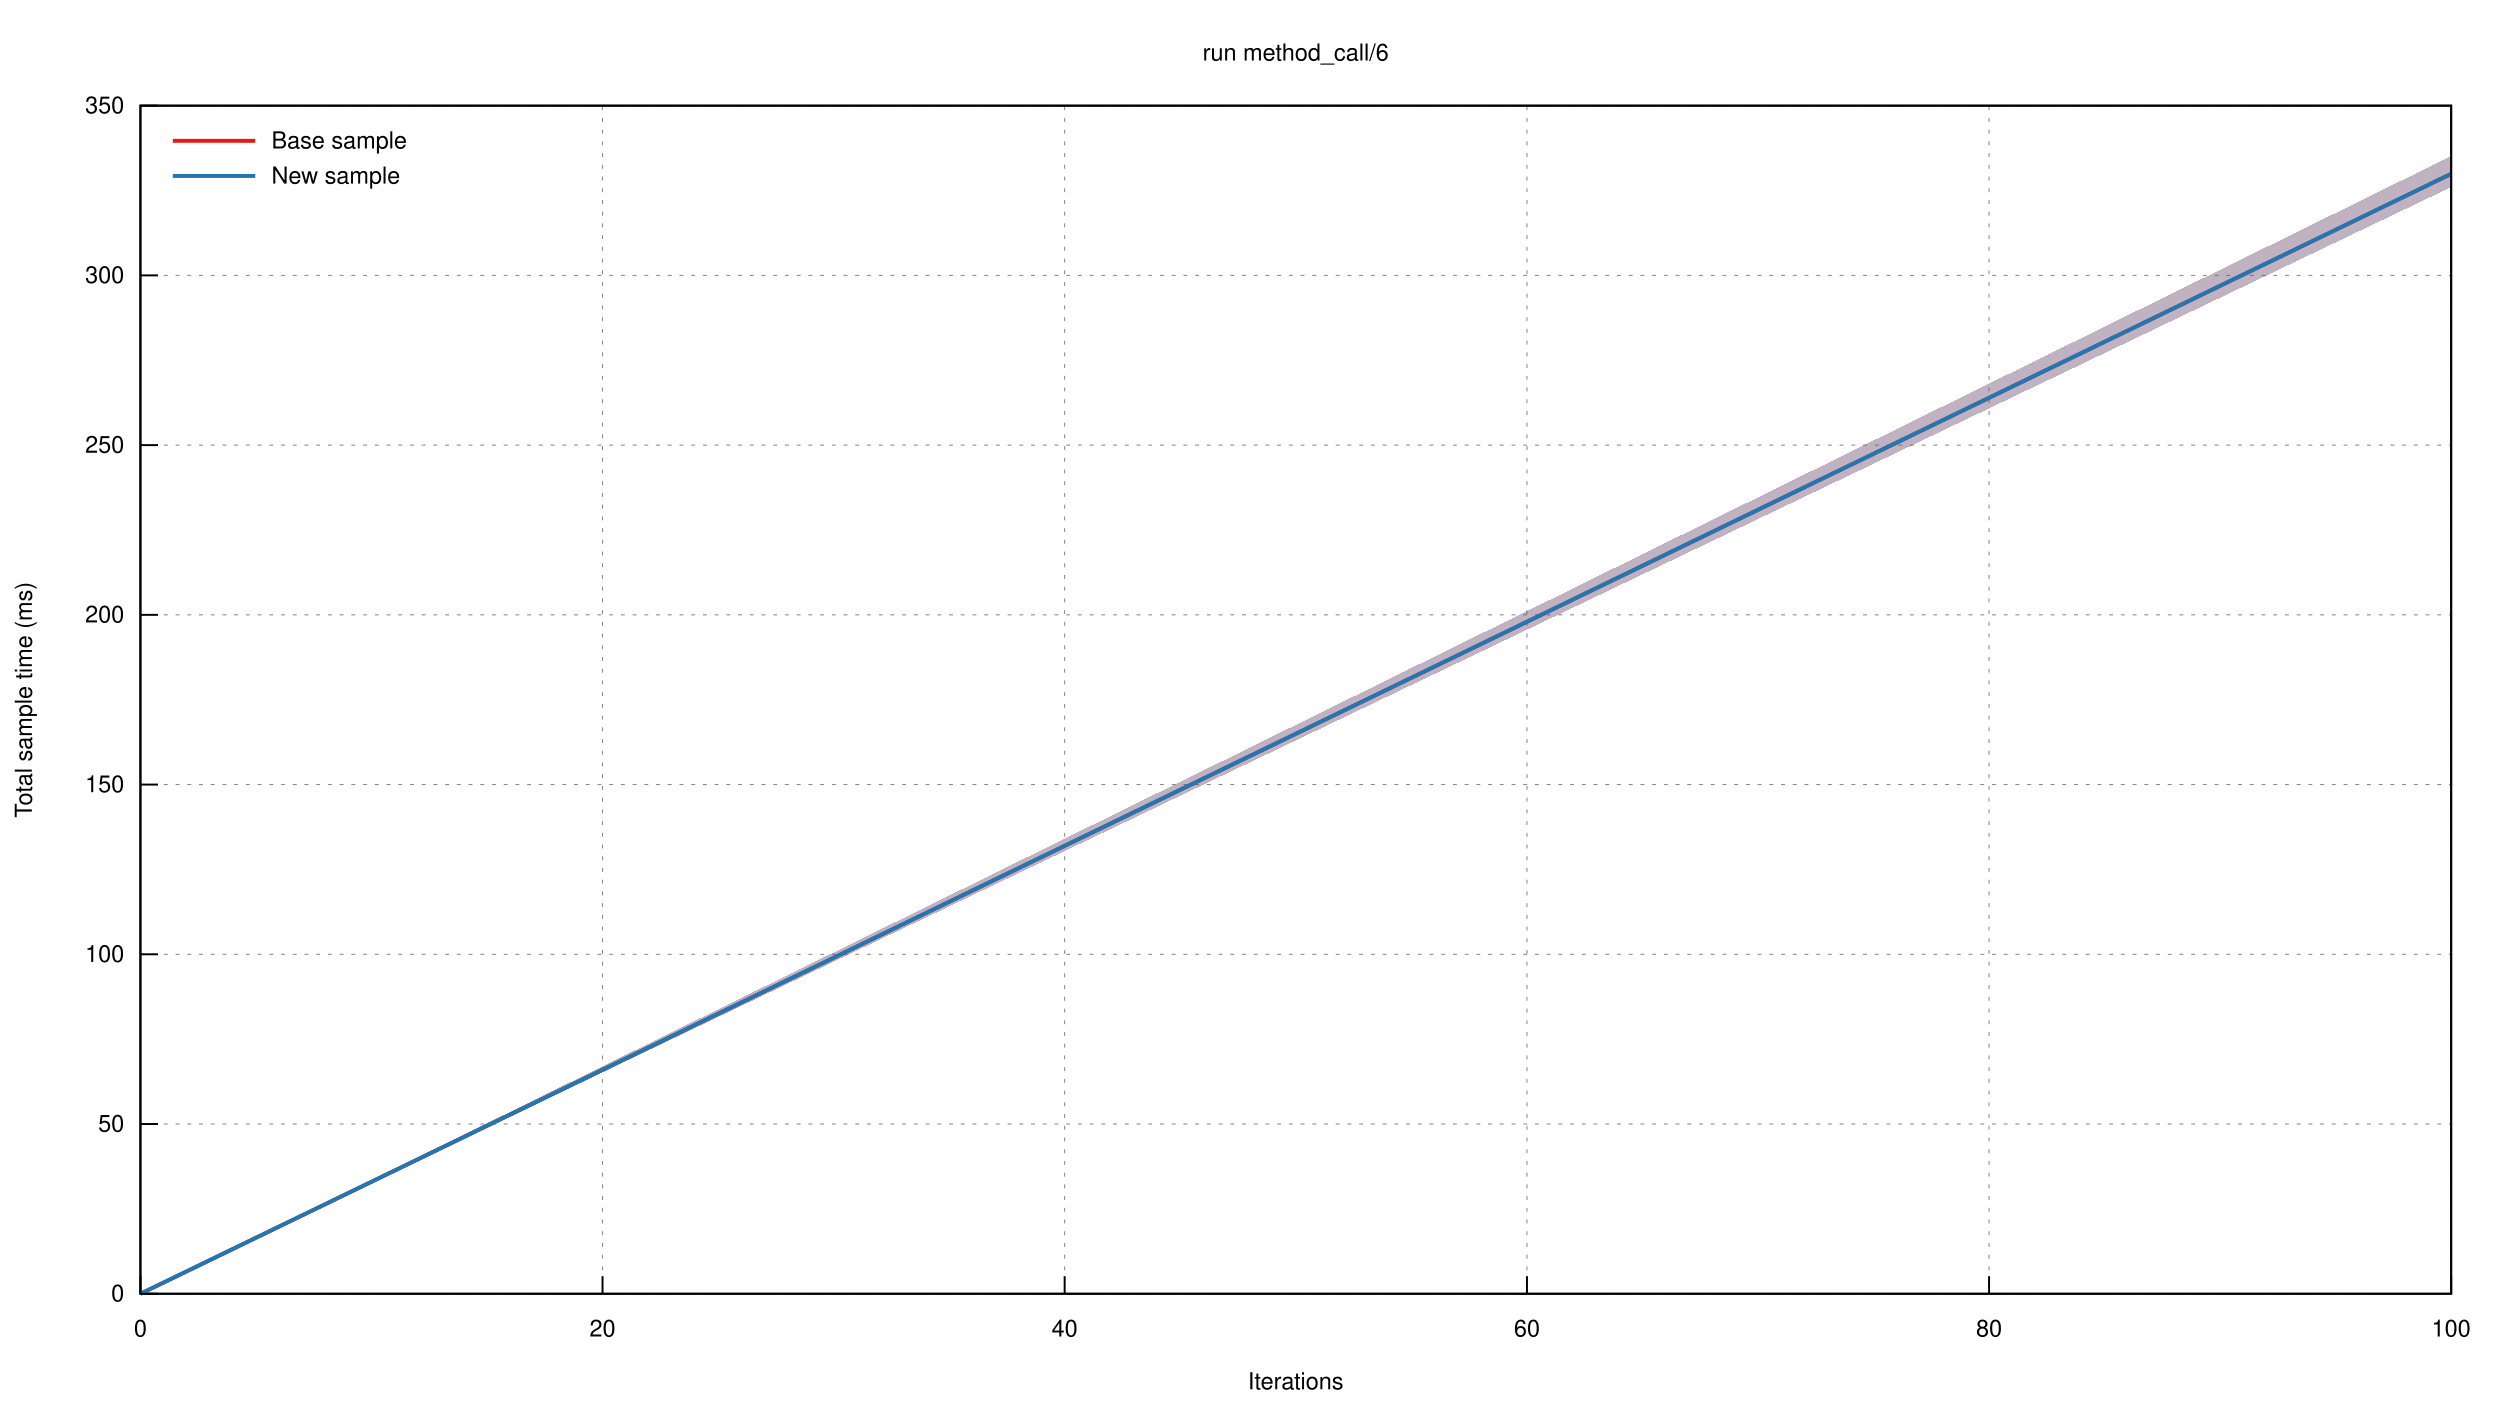
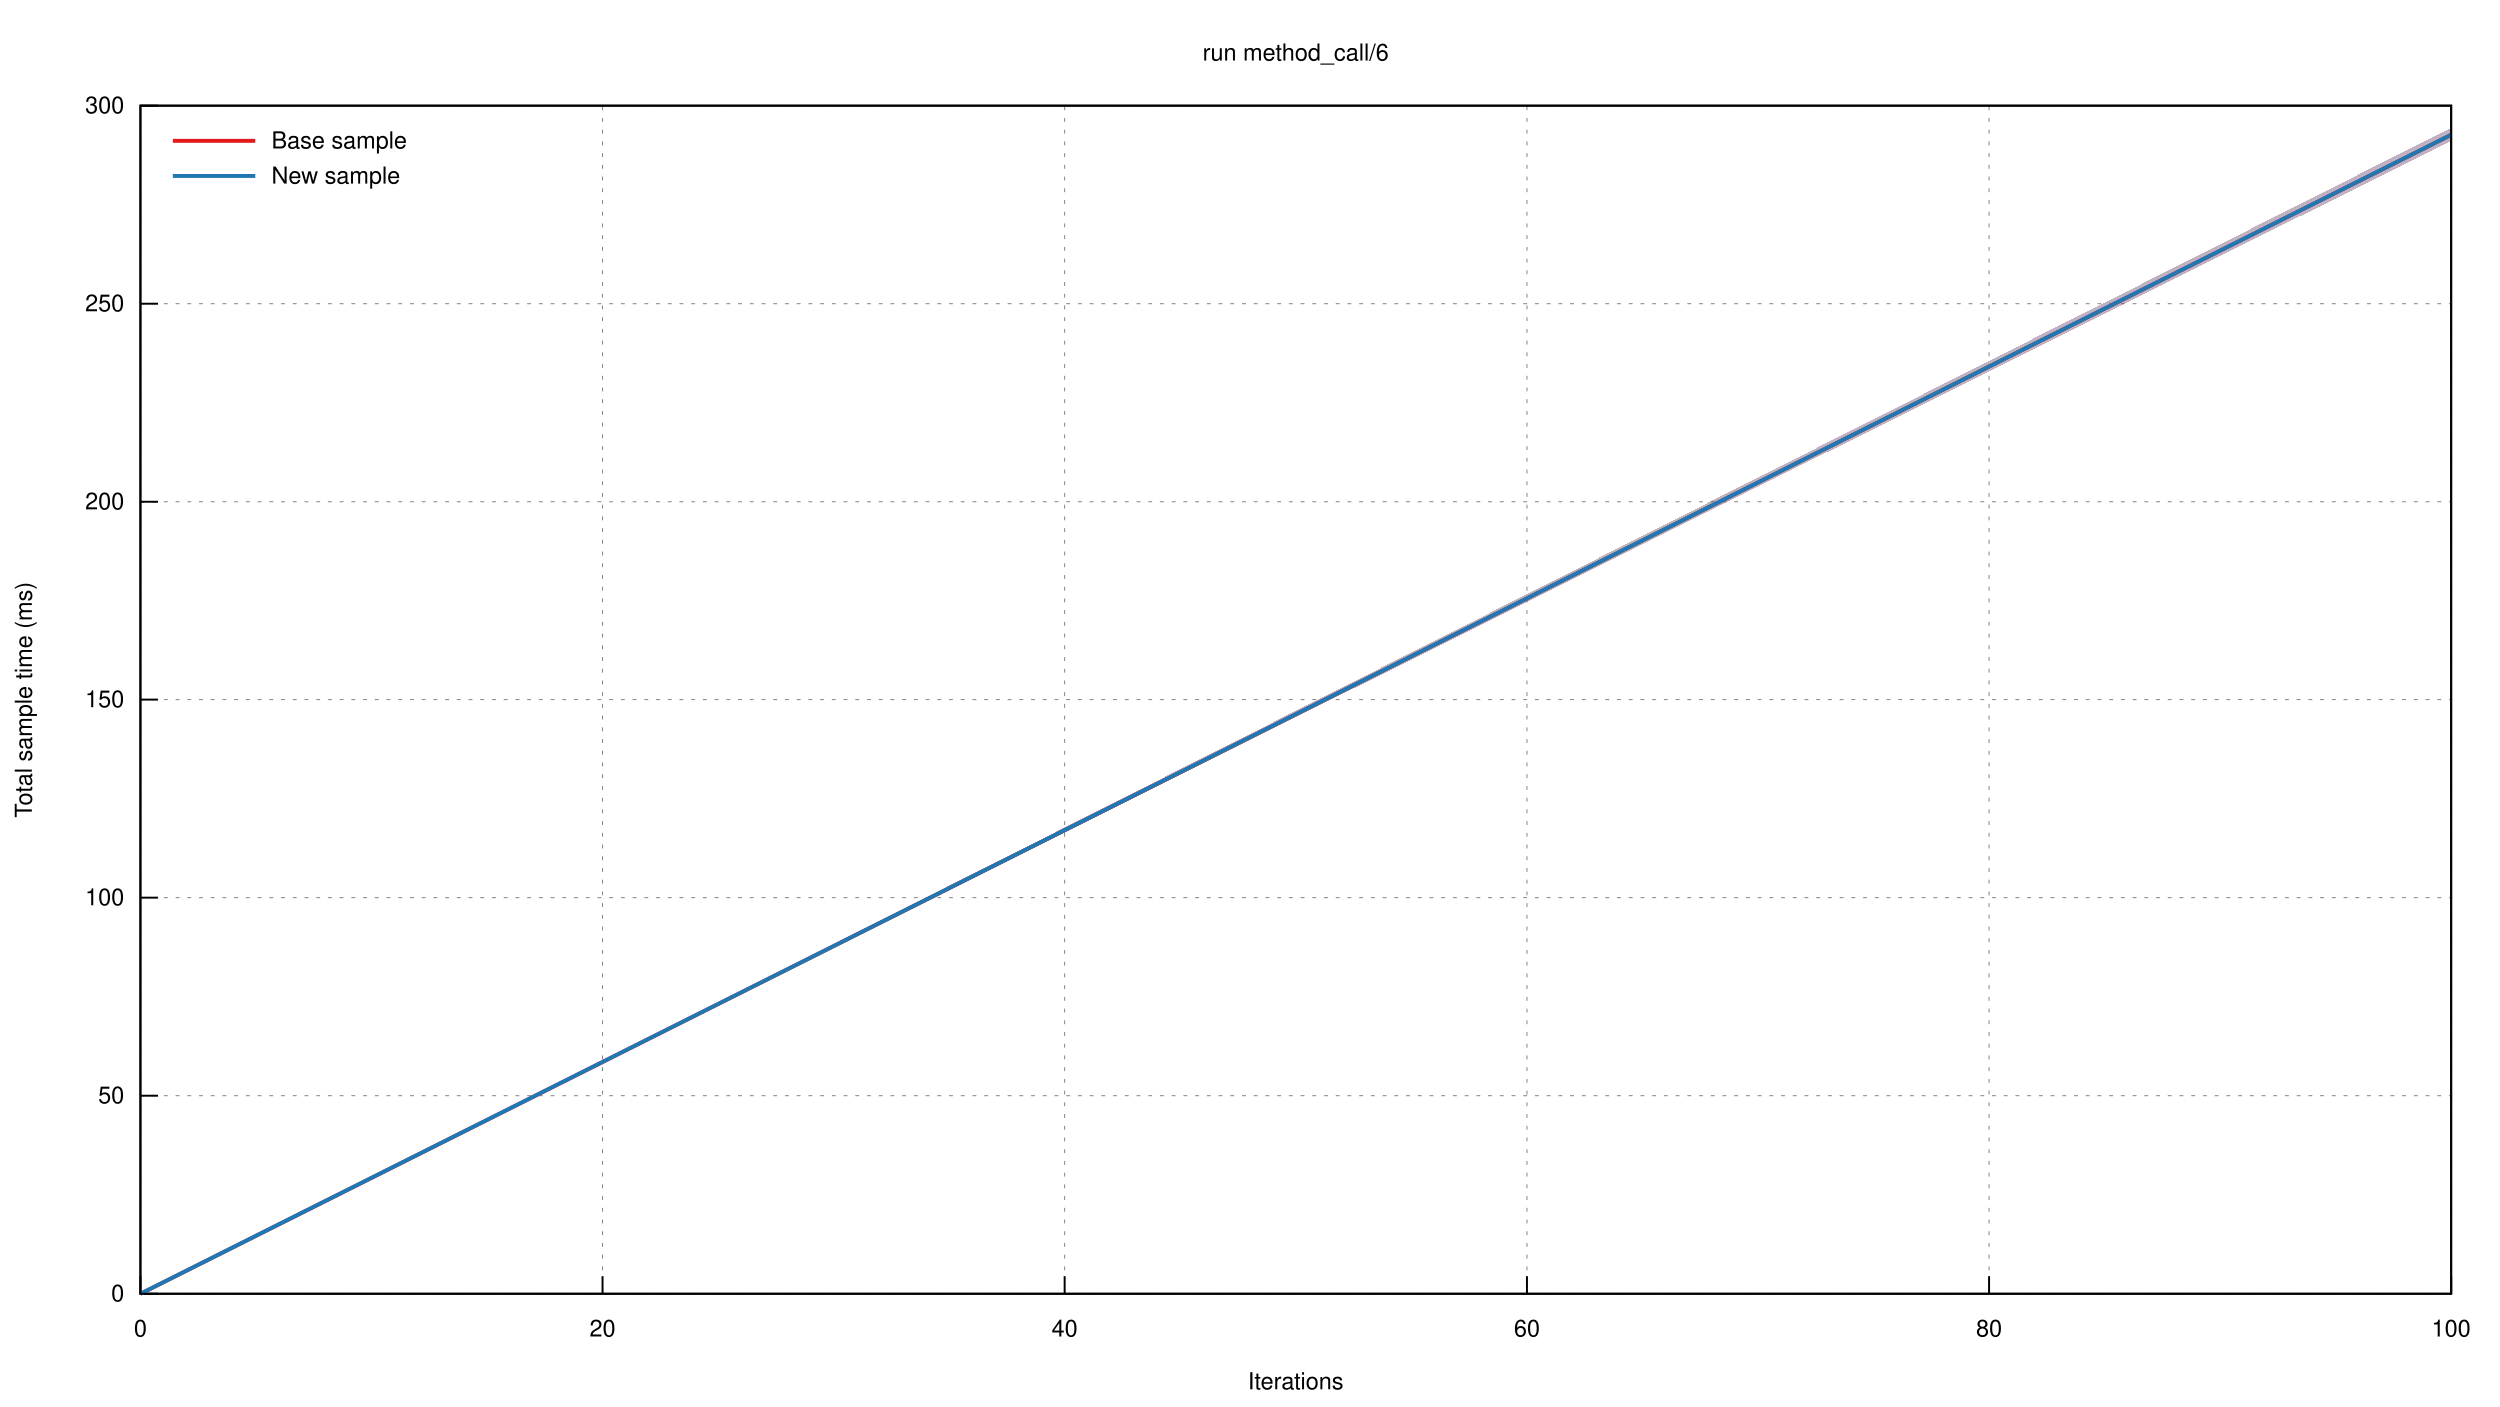
<svg xmlns="http://www.w3.org/2000/svg" xmlns:xlink="http://www.w3.org/1999/xlink" viewBox="0 0 1280 720">
  <g id="gnuplot_canvas">
    <rect x="0" y="0" width="1280" height="720" fill="none" />
    <defs>
      <circle id="gpDot" r="0.5" stroke-width="0.5" stroke="currentColor" />
      <path id="gpPt0" stroke-width="0.222" stroke="currentColor" d="M-1,0 h2 M0,-1 v2" />
      <path id="gpPt1" stroke-width="0.222" stroke="currentColor" d="M-1,-1 L1,1 M1,-1 L-1,1" />
      <path id="gpPt2" stroke-width="0.222" stroke="currentColor" d="M-1,0 L1,0 M0,-1 L0,1 M-1,-1 L1,1 M-1,1 L1,-1" />
      <rect id="gpPt3" stroke-width="0.222" stroke="currentColor" x="-1" y="-1" width="2" height="2" />
      <rect id="gpPt4" stroke-width="0.222" stroke="currentColor" fill="currentColor" x="-1" y="-1" width="2" height="2" />
      <circle id="gpPt5" stroke-width="0.222" stroke="currentColor" cx="0" cy="0" r="1" />
      <use xlink:href="#gpPt5" id="gpPt6" fill="currentColor" stroke="none" />
      <path id="gpPt7" stroke-width="0.222" stroke="currentColor" d="M0,-1.33 L-1.33,0.67 L1.33,0.67 z" />
      <use xlink:href="#gpPt7" id="gpPt8" fill="currentColor" stroke="none" />
      <use xlink:href="#gpPt7" id="gpPt9" stroke="currentColor" transform="rotate(180)" />
      <use xlink:href="#gpPt9" id="gpPt10" fill="currentColor" stroke="none" />
      <use xlink:href="#gpPt3" id="gpPt11" stroke="currentColor" transform="rotate(45)" />
      <use xlink:href="#gpPt11" id="gpPt12" fill="currentColor" stroke="none" />
      <path id="gpPt13" stroke-width="0.222" stroke="currentColor" d="M0,1.330 L1.265,0.411 L0.782,-1.067 L-0.782,-1.076 L-1.265,0.411 z" />
      <use xlink:href="#gpPt13" id="gpPt14" fill="currentColor" stroke="none" />
      <filter id="textbox" filterUnits="objectBoundingBox" x="0" y="0" height="1" width="1">
        <feFlood flood-color="white" flood-opacity="1" result="bgnd" />
        <feComposite in="SourceGraphic" in2="bgnd" operator="atop" />
      </filter>
      <filter id="greybox" filterUnits="objectBoundingBox" x="0" y="0" height="1" width="1">
        <feFlood flood-color="lightgrey" flood-opacity="1" result="grey" />
        <feComposite in="SourceGraphic" in2="grey" operator="atop" />
      </filter>
    </defs>
    <g fill="none" color="white" stroke="currentColor" stroke-width="1.00" stroke-linecap="butt" stroke-linejoin="miter">
</g>
    <g fill="none" color="black" stroke="currentColor" stroke-width="1.00" stroke-linecap="butt" stroke-linejoin="miter">
</g>
    <g fill="none" color="black" stroke="black" stroke-width="0.50" stroke-linecap="butt" stroke-linejoin="miter">
</g>
    <g fill="none" color="gray" stroke="currentColor" stroke-width="0.50" stroke-linecap="butt" stroke-linejoin="miter">
      <path stroke="gray" stroke-dasharray="2,4" class="gridline" d="M71.9,662.4 L1255.0,662.4  " />
    </g>
    <g fill="none" color="gray" stroke="gray" stroke-width="1.00" stroke-linecap="butt" stroke-linejoin="miter">
</g>
    <g fill="none" color="black" stroke="currentColor" stroke-width="1.00" stroke-linecap="butt" stroke-linejoin="miter">
      <path stroke="black" d="M71.9,662.4 L80.9,662.4  " />
      <g transform="translate(63.6,666.3)" stroke="none" fill="black" font-family="Helvetica" font-size="12.00" text-anchor="end">
        <text>
          <tspan font-family="Helvetica"> 0</tspan>
        </text>
      </g>
    </g>
    <g fill="none" color="black" stroke="currentColor" stroke-width="1.00" stroke-linecap="butt" stroke-linejoin="miter">
</g>
    <g fill="none" color="black" stroke="black" stroke-width="0.50" stroke-linecap="butt" stroke-linejoin="miter">
</g>
    <g fill="none" color="gray" stroke="currentColor" stroke-width="0.50" stroke-linecap="butt" stroke-linejoin="miter">
-       <path stroke="gray" stroke-dasharray="2,4" class="gridline" d="M71.9,575.5 L1255.0,575.5  " />
-     </g>
-     <g fill="none" color="gray" stroke="gray" stroke-width="1.00" stroke-linecap="butt" stroke-linejoin="miter">
- </g>
-     <g fill="none" color="black" stroke="currentColor" stroke-width="1.00" stroke-linecap="butt" stroke-linejoin="miter">
-       <path stroke="black" d="M71.9,575.5 L80.9,575.5  " />
-       <g transform="translate(63.6,579.4)" stroke="none" fill="black" font-family="Helvetica" font-size="12.00" text-anchor="end">
+       <path stroke="gray" stroke-dasharray="2,4" class="gridline" d="M71.9,561.0 L1255.0,561.0  " />
+     </g>
+     <g fill="none" color="gray" stroke="gray" stroke-width="1.00" stroke-linecap="butt" stroke-linejoin="miter">
+ </g>
+     <g fill="none" color="black" stroke="currentColor" stroke-width="1.00" stroke-linecap="butt" stroke-linejoin="miter">
+       <path stroke="black" d="M71.9,561.0 L80.9,561.0  " />
+       <g transform="translate(63.6,564.9)" stroke="none" fill="black" font-family="Helvetica" font-size="12.00" text-anchor="end">
        <text>
          <tspan font-family="Helvetica"> 50</tspan>
        </text>
      </g>
    </g>
    <g fill="none" color="black" stroke="currentColor" stroke-width="1.00" stroke-linecap="butt" stroke-linejoin="miter">
</g>
    <g fill="none" color="black" stroke="black" stroke-width="0.50" stroke-linecap="butt" stroke-linejoin="miter">
</g>
    <g fill="none" color="gray" stroke="currentColor" stroke-width="0.50" stroke-linecap="butt" stroke-linejoin="miter">
-       <path stroke="gray" stroke-dasharray="2,4" class="gridline" d="M71.9,488.6 L1255.0,488.6  " />
-     </g>
-     <g fill="none" color="gray" stroke="gray" stroke-width="1.00" stroke-linecap="butt" stroke-linejoin="miter">
- </g>
-     <g fill="none" color="black" stroke="currentColor" stroke-width="1.00" stroke-linecap="butt" stroke-linejoin="miter">
-       <path stroke="black" d="M71.9,488.6 L80.9,488.6  " />
-       <g transform="translate(63.6,492.5)" stroke="none" fill="black" font-family="Helvetica" font-size="12.00" text-anchor="end">
+       <path stroke="gray" stroke-dasharray="2,4" class="gridline" d="M71.9,459.6 L1255.0,459.6  " />
+     </g>
+     <g fill="none" color="gray" stroke="gray" stroke-width="1.00" stroke-linecap="butt" stroke-linejoin="miter">
+ </g>
+     <g fill="none" color="black" stroke="currentColor" stroke-width="1.00" stroke-linecap="butt" stroke-linejoin="miter">
+       <path stroke="black" d="M71.9,459.6 L80.9,459.6  " />
+       <g transform="translate(63.6,463.5)" stroke="none" fill="black" font-family="Helvetica" font-size="12.00" text-anchor="end">
        <text>
          <tspan font-family="Helvetica"> 100</tspan>
        </text>
      </g>
    </g>
    <g fill="none" color="black" stroke="currentColor" stroke-width="1.00" stroke-linecap="butt" stroke-linejoin="miter">
</g>
    <g fill="none" color="black" stroke="black" stroke-width="0.50" stroke-linecap="butt" stroke-linejoin="miter">
</g>
    <g fill="none" color="gray" stroke="currentColor" stroke-width="0.50" stroke-linecap="butt" stroke-linejoin="miter">
-       <path stroke="gray" stroke-dasharray="2,4" class="gridline" d="M71.9,401.7 L1255.0,401.7  " />
-     </g>
-     <g fill="none" color="gray" stroke="gray" stroke-width="1.00" stroke-linecap="butt" stroke-linejoin="miter">
- </g>
-     <g fill="none" color="black" stroke="currentColor" stroke-width="1.00" stroke-linecap="butt" stroke-linejoin="miter">
-       <path stroke="black" d="M71.9,401.7 L80.9,401.7  " />
-       <g transform="translate(63.6,405.6)" stroke="none" fill="black" font-family="Helvetica" font-size="12.00" text-anchor="end">
+       <path stroke="gray" stroke-dasharray="2,4" class="gridline" d="M71.9,358.2 L1255.0,358.2  " />
+     </g>
+     <g fill="none" color="gray" stroke="gray" stroke-width="1.00" stroke-linecap="butt" stroke-linejoin="miter">
+ </g>
+     <g fill="none" color="black" stroke="currentColor" stroke-width="1.00" stroke-linecap="butt" stroke-linejoin="miter">
+       <path stroke="black" d="M71.9,358.2 L80.9,358.2  " />
+       <g transform="translate(63.6,362.1)" stroke="none" fill="black" font-family="Helvetica" font-size="12.00" text-anchor="end">
        <text>
          <tspan font-family="Helvetica"> 150</tspan>
        </text>
      </g>
    </g>
    <g fill="none" color="black" stroke="currentColor" stroke-width="1.00" stroke-linecap="butt" stroke-linejoin="miter">
</g>
    <g fill="none" color="black" stroke="black" stroke-width="0.50" stroke-linecap="butt" stroke-linejoin="miter">
</g>
    <g fill="none" color="gray" stroke="currentColor" stroke-width="0.50" stroke-linecap="butt" stroke-linejoin="miter">
-       <path stroke="gray" stroke-dasharray="2,4" class="gridline" d="M71.9,314.8 L1255.0,314.8  " />
-     </g>
-     <g fill="none" color="gray" stroke="gray" stroke-width="1.00" stroke-linecap="butt" stroke-linejoin="miter">
- </g>
-     <g fill="none" color="black" stroke="currentColor" stroke-width="1.00" stroke-linecap="butt" stroke-linejoin="miter">
-       <path stroke="black" d="M71.9,314.8 L80.9,314.8  " />
-       <g transform="translate(63.6,318.7)" stroke="none" fill="black" font-family="Helvetica" font-size="12.00" text-anchor="end">
+       <path stroke="gray" stroke-dasharray="2,4" class="gridline" d="M71.9,256.9 L1255.0,256.9  " />
+     </g>
+     <g fill="none" color="gray" stroke="gray" stroke-width="1.00" stroke-linecap="butt" stroke-linejoin="miter">
+ </g>
+     <g fill="none" color="black" stroke="currentColor" stroke-width="1.00" stroke-linecap="butt" stroke-linejoin="miter">
+       <path stroke="black" d="M71.9,256.9 L80.9,256.9  " />
+       <g transform="translate(63.6,260.8)" stroke="none" fill="black" font-family="Helvetica" font-size="12.00" text-anchor="end">
        <text>
          <tspan font-family="Helvetica"> 200</tspan>
        </text>
      </g>
    </g>
    <g fill="none" color="black" stroke="currentColor" stroke-width="1.00" stroke-linecap="butt" stroke-linejoin="miter">
</g>
    <g fill="none" color="black" stroke="black" stroke-width="0.50" stroke-linecap="butt" stroke-linejoin="miter">
</g>
    <g fill="none" color="gray" stroke="currentColor" stroke-width="0.50" stroke-linecap="butt" stroke-linejoin="miter">
-       <path stroke="gray" stroke-dasharray="2,4" class="gridline" d="M71.9,227.9 L1255.0,227.9  " />
-     </g>
-     <g fill="none" color="gray" stroke="gray" stroke-width="1.00" stroke-linecap="butt" stroke-linejoin="miter">
- </g>
-     <g fill="none" color="black" stroke="currentColor" stroke-width="1.00" stroke-linecap="butt" stroke-linejoin="miter">
-       <path stroke="black" d="M71.9,227.9 L80.9,227.9  " />
-       <g transform="translate(63.6,231.8)" stroke="none" fill="black" font-family="Helvetica" font-size="12.00" text-anchor="end">
+       <path stroke="gray" stroke-dasharray="2,4" class="gridline" d="M71.9,155.5 L1255.0,155.5  " />
+     </g>
+     <g fill="none" color="gray" stroke="gray" stroke-width="1.00" stroke-linecap="butt" stroke-linejoin="miter">
+ </g>
+     <g fill="none" color="black" stroke="currentColor" stroke-width="1.00" stroke-linecap="butt" stroke-linejoin="miter">
+       <path stroke="black" d="M71.9,155.5 L80.9,155.5  " />
+       <g transform="translate(63.6,159.4)" stroke="none" fill="black" font-family="Helvetica" font-size="12.00" text-anchor="end">
        <text>
          <tspan font-family="Helvetica"> 250</tspan>
-         </text>
-       </g>
-     </g>
-     <g fill="none" color="black" stroke="currentColor" stroke-width="1.00" stroke-linecap="butt" stroke-linejoin="miter">
- </g>
-     <g fill="none" color="black" stroke="black" stroke-width="0.50" stroke-linecap="butt" stroke-linejoin="miter">
- </g>
-     <g fill="none" color="gray" stroke="currentColor" stroke-width="0.50" stroke-linecap="butt" stroke-linejoin="miter">
-       <path stroke="gray" stroke-dasharray="2,4" class="gridline" d="M71.9,141.0 L1255.0,141.0  " />
-     </g>
-     <g fill="none" color="gray" stroke="gray" stroke-width="1.00" stroke-linecap="butt" stroke-linejoin="miter">
- </g>
-     <g fill="none" color="black" stroke="currentColor" stroke-width="1.00" stroke-linecap="butt" stroke-linejoin="miter">
-       <path stroke="black" d="M71.9,141.0 L80.9,141.0  " />
-       <g transform="translate(63.6,144.9)" stroke="none" fill="black" font-family="Helvetica" font-size="12.00" text-anchor="end">
-         <text>
-           <tspan font-family="Helvetica"> 300</tspan>
        </text>
      </g>
    </g>
    <g fill="none" color="black" stroke="currentColor" stroke-width="1.00" stroke-linecap="butt" stroke-linejoin="miter">
</g>
    <g fill="none" color="black" stroke="black" stroke-width="0.50" stroke-linecap="butt" stroke-linejoin="miter">
</g>
    <g fill="none" color="gray" stroke="currentColor" stroke-width="0.50" stroke-linecap="butt" stroke-linejoin="miter">
      <path stroke="gray" stroke-dasharray="2,4" class="gridline" d="M71.9,54.1 L1255.0,54.1  " />
    </g>
    <g fill="none" color="gray" stroke="gray" stroke-width="1.00" stroke-linecap="butt" stroke-linejoin="miter">
</g>
    <g fill="none" color="black" stroke="currentColor" stroke-width="1.00" stroke-linecap="butt" stroke-linejoin="miter">
      <path stroke="black" d="M71.9,54.1 L80.9,54.1  " />
      <g transform="translate(63.6,58.0)" stroke="none" fill="black" font-family="Helvetica" font-size="12.00" text-anchor="end">
        <text>
-           <tspan font-family="Helvetica"> 350</tspan>
+           <tspan font-family="Helvetica"> 300</tspan>
        </text>
      </g>
    </g>
    <g fill="none" color="black" stroke="currentColor" stroke-width="1.00" stroke-linecap="butt" stroke-linejoin="miter">
</g>
    <g fill="none" color="black" stroke="black" stroke-width="0.50" stroke-linecap="butt" stroke-linejoin="miter">
</g>
    <g fill="none" color="gray" stroke="currentColor" stroke-width="0.50" stroke-linecap="butt" stroke-linejoin="miter">
      <path stroke="gray" stroke-dasharray="2,4" class="gridline" d="M71.9,662.4 L71.9,54.1  " />
    </g>
    <g fill="none" color="gray" stroke="gray" stroke-width="1.00" stroke-linecap="butt" stroke-linejoin="miter">
</g>
    <g fill="none" color="black" stroke="currentColor" stroke-width="1.00" stroke-linecap="butt" stroke-linejoin="miter">
      <path stroke="black" d="M71.9,662.4 L71.9,653.4  " />
      <g transform="translate(71.9,684.3)" stroke="none" fill="black" font-family="Helvetica" font-size="12.00" text-anchor="middle">
        <text>
          <tspan font-family="Helvetica"> 0</tspan>
        </text>
      </g>
    </g>
    <g fill="none" color="black" stroke="currentColor" stroke-width="1.00" stroke-linecap="butt" stroke-linejoin="miter">
</g>
    <g fill="none" color="black" stroke="black" stroke-width="0.50" stroke-linecap="butt" stroke-linejoin="miter">
</g>
    <g fill="none" color="gray" stroke="currentColor" stroke-width="0.50" stroke-linecap="butt" stroke-linejoin="miter">
      <path stroke="gray" stroke-dasharray="2,4" class="gridline" d="M308.5,662.4 L308.5,54.1  " />
    </g>
    <g fill="none" color="gray" stroke="gray" stroke-width="1.00" stroke-linecap="butt" stroke-linejoin="miter">
</g>
    <g fill="none" color="black" stroke="currentColor" stroke-width="1.00" stroke-linecap="butt" stroke-linejoin="miter">
      <path stroke="black" d="M308.5,662.4 L308.5,653.4  " />
      <g transform="translate(308.5,684.3)" stroke="none" fill="black" font-family="Helvetica" font-size="12.00" text-anchor="middle">
        <text>
          <tspan font-family="Helvetica"> 20</tspan>
        </text>
      </g>
    </g>
    <g fill="none" color="black" stroke="currentColor" stroke-width="1.00" stroke-linecap="butt" stroke-linejoin="miter">
</g>
    <g fill="none" color="black" stroke="black" stroke-width="0.50" stroke-linecap="butt" stroke-linejoin="miter">
</g>
    <g fill="none" color="gray" stroke="currentColor" stroke-width="0.50" stroke-linecap="butt" stroke-linejoin="miter">
      <path stroke="gray" stroke-dasharray="2,4" class="gridline" d="M545.1,662.4 L545.1,54.1  " />
    </g>
    <g fill="none" color="gray" stroke="gray" stroke-width="1.00" stroke-linecap="butt" stroke-linejoin="miter">
</g>
    <g fill="none" color="black" stroke="currentColor" stroke-width="1.00" stroke-linecap="butt" stroke-linejoin="miter">
      <path stroke="black" d="M545.1,662.4 L545.1,653.4  " />
      <g transform="translate(545.1,684.3)" stroke="none" fill="black" font-family="Helvetica" font-size="12.00" text-anchor="middle">
        <text>
          <tspan font-family="Helvetica"> 40</tspan>
        </text>
      </g>
    </g>
    <g fill="none" color="black" stroke="currentColor" stroke-width="1.00" stroke-linecap="butt" stroke-linejoin="miter">
</g>
    <g fill="none" color="black" stroke="black" stroke-width="0.50" stroke-linecap="butt" stroke-linejoin="miter">
</g>
    <g fill="none" color="gray" stroke="currentColor" stroke-width="0.50" stroke-linecap="butt" stroke-linejoin="miter">
      <path stroke="gray" stroke-dasharray="2,4" class="gridline" d="M781.8,662.4 L781.8,54.1  " />
    </g>
    <g fill="none" color="gray" stroke="gray" stroke-width="1.00" stroke-linecap="butt" stroke-linejoin="miter">
</g>
    <g fill="none" color="black" stroke="currentColor" stroke-width="1.00" stroke-linecap="butt" stroke-linejoin="miter">
      <path stroke="black" d="M781.8,662.4 L781.8,653.4  " />
      <g transform="translate(781.8,684.3)" stroke="none" fill="black" font-family="Helvetica" font-size="12.00" text-anchor="middle">
        <text>
          <tspan font-family="Helvetica"> 60</tspan>
        </text>
      </g>
    </g>
    <g fill="none" color="black" stroke="currentColor" stroke-width="1.00" stroke-linecap="butt" stroke-linejoin="miter">
</g>
    <g fill="none" color="black" stroke="black" stroke-width="0.50" stroke-linecap="butt" stroke-linejoin="miter">
</g>
    <g fill="none" color="gray" stroke="currentColor" stroke-width="0.50" stroke-linecap="butt" stroke-linejoin="miter">
      <path stroke="gray" stroke-dasharray="2,4" class="gridline" d="M1018.4,662.4 L1018.4,54.1  " />
    </g>
    <g fill="none" color="gray" stroke="gray" stroke-width="1.00" stroke-linecap="butt" stroke-linejoin="miter">
</g>
    <g fill="none" color="black" stroke="currentColor" stroke-width="1.00" stroke-linecap="butt" stroke-linejoin="miter">
      <path stroke="black" d="M1018.4,662.4 L1018.4,653.4  " />
      <g transform="translate(1018.4,684.3)" stroke="none" fill="black" font-family="Helvetica" font-size="12.00" text-anchor="middle">
        <text>
          <tspan font-family="Helvetica"> 80</tspan>
        </text>
      </g>
    </g>
    <g fill="none" color="black" stroke="currentColor" stroke-width="1.00" stroke-linecap="butt" stroke-linejoin="miter">
</g>
    <g fill="none" color="black" stroke="black" stroke-width="0.50" stroke-linecap="butt" stroke-linejoin="miter">
</g>
    <g fill="none" color="gray" stroke="currentColor" stroke-width="0.50" stroke-linecap="butt" stroke-linejoin="miter">
      <path stroke="gray" stroke-dasharray="2,4" class="gridline" d="M1255.0,662.4 L1255.0,54.1  " />
    </g>
    <g fill="none" color="gray" stroke="gray" stroke-width="1.00" stroke-linecap="butt" stroke-linejoin="miter">
</g>
    <g fill="none" color="black" stroke="currentColor" stroke-width="1.00" stroke-linecap="butt" stroke-linejoin="miter">
      <path stroke="black" d="M1255.0,662.4 L1255.0,653.4  " />
      <g transform="translate(1255.0,684.3)" stroke="none" fill="black" font-family="Helvetica" font-size="12.00" text-anchor="middle">
        <text>
          <tspan font-family="Helvetica"> 100</tspan>
        </text>
      </g>
    </g>
    <g fill="none" color="black" stroke="currentColor" stroke-width="1.00" stroke-linecap="butt" stroke-linejoin="miter">
</g>
    <g fill="none" color="black" stroke="currentColor" stroke-width="1.00" stroke-linecap="butt" stroke-linejoin="miter">
      <path stroke="black" d="M71.9,54.1 L71.9,662.4 L1255.0,662.4 L1255.0,54.1 L71.9,54.1 Z  " />
    </g>
    <g fill="none" color="black" stroke="currentColor" stroke-width="1.00" stroke-linecap="butt" stroke-linejoin="miter">
      <g transform="translate(16.3,358.3) rotate(270)" stroke="none" fill="black" font-family="Helvetica" font-size="12.00" text-anchor="middle">
        <text>
          <tspan font-family="Helvetica">Total sample time (ms)</tspan>
        </text>
      </g>
    </g>
    <g fill="none" color="black" stroke="currentColor" stroke-width="1.00" stroke-linecap="butt" stroke-linejoin="miter">
      <g transform="translate(663.4,711.3)" stroke="none" fill="black" font-family="Helvetica" font-size="12.00" text-anchor="middle">
        <text>
          <tspan font-family="Helvetica">Iterations</tspan>
        </text>
      </g>
    </g>
    <g fill="none" color="black" stroke="currentColor" stroke-width="1.00" stroke-linecap="butt" stroke-linejoin="miter">
      <g transform="translate(663.4,31.0)" stroke="none" fill="black" font-family="Helvetica" font-size="12.00" text-anchor="middle">
        <text>
          <tspan font-family="Helvetica">run method_call/6</tspan>
        </text>
      </g>
    </g>
    <g id="gnuplot_plot_1">
      <g fill="none" color="black" stroke="currentColor" stroke-width="1.00" stroke-linecap="butt" stroke-linejoin="miter">
        <g stroke="none" shape-rendering="crispEdges">
          <polygon fill="rgb(227,  26,  28)" fill-opacity="0.25" points="71.9,662.4 71.9,662.4 71.9,662.4 " />
-           <polygon fill="rgb(227,  26,  28)" fill-opacity="0.25" points="71.9,662.4 1255.0,95.8 1255.0,79.9 " />
+           <polygon fill="rgb(227,  26,  28)" fill-opacity="0.25" points="71.9,662.4 1255.0,72.1 1255.0,65.4 " />
        </g>
      </g>
    </g>
    <g id="gnuplot_plot_2">
      <g fill="none" color="black" stroke="currentColor" stroke-width="1.00" stroke-linecap="butt" stroke-linejoin="miter">
        <g stroke="none" shape-rendering="crispEdges">
          <polygon fill="rgb( 31, 120, 180)" fill-opacity="0.25" points="71.9,662.4 71.9,662.4 71.9,662.4 " />
-           <polygon fill="rgb( 31, 120, 180)" fill-opacity="0.25" points="71.9,662.4 1255.0,95.8 1255.0,79.9 " />
+           <polygon fill="rgb( 31, 120, 180)" fill-opacity="0.25" points="71.9,662.4 1255.0,72.1 1255.0,65.4 " />
        </g>
      </g>
    </g>
    <g id="gnuplot_plot_3">
      <g fill="none" color="white" stroke="rgb( 31, 120, 180)" stroke-width="2.00" stroke-linecap="butt" stroke-linejoin="miter">
</g>
      <g fill="none" color="black" stroke="currentColor" stroke-width="2.00" stroke-linecap="butt" stroke-linejoin="miter">
        <g transform="translate(139.0,76.0)" stroke="none" fill="black" font-family="Helvetica" font-size="12.00" text-anchor="start">
          <text>
            <tspan font-family="Helvetica">Base sample</tspan>
          </text>
        </g>
      </g>
      <g fill="none" color="black" stroke="currentColor" stroke-width="2.00" stroke-linecap="butt" stroke-linejoin="miter">
-         <path stroke="rgb(227,  26,  28)" d="M88.5,72.1 L130.7,72.1 M71.9,662.4 L1255.0,89.0  " />
+         <path stroke="rgb(227,  26,  28)" d="M88.5,72.1 L130.7,72.1 M71.9,662.4 L1255.0,69.0  " />
      </g>
    </g>
    <g id="gnuplot_plot_4">
      <g fill="none" color="black" stroke="currentColor" stroke-width="2.00" stroke-linecap="butt" stroke-linejoin="miter">
        <g transform="translate(139.0,94.0)" stroke="none" fill="black" font-family="Helvetica" font-size="12.00" text-anchor="start">
          <text>
            <tspan font-family="Helvetica">New sample</tspan>
          </text>
        </g>
      </g>
      <g fill="none" color="black" stroke="currentColor" stroke-width="2.00" stroke-linecap="butt" stroke-linejoin="miter">
-         <path stroke="rgb( 31, 120, 180)" d="M88.5,90.1 L130.7,90.1 M71.9,662.4 L1255.0,89.0  " />
+         <path stroke="rgb( 31, 120, 180)" d="M88.5,90.1 L130.7,90.1 M71.9,662.4 L1255.0,69.0  " />
      </g>
    </g>
    <g fill="none" color="black" stroke="currentColor" stroke-width="2.00" stroke-linecap="butt" stroke-linejoin="miter">
</g>
    <g fill="none" color="black" stroke="black" stroke-width="1.00" stroke-linecap="butt" stroke-linejoin="miter">
</g>
    <g fill="none" color="black" stroke="currentColor" stroke-width="1.00" stroke-linecap="butt" stroke-linejoin="miter">
      <path stroke="black" d="M71.9,54.1 L71.9,662.4 L1255.0,662.4 L1255.0,54.1 L71.9,54.1 Z  " />
    </g>
    <g fill="none" color="black" stroke="currentColor" stroke-width="1.00" stroke-linecap="butt" stroke-linejoin="miter">
</g>
  </g>
</svg>
